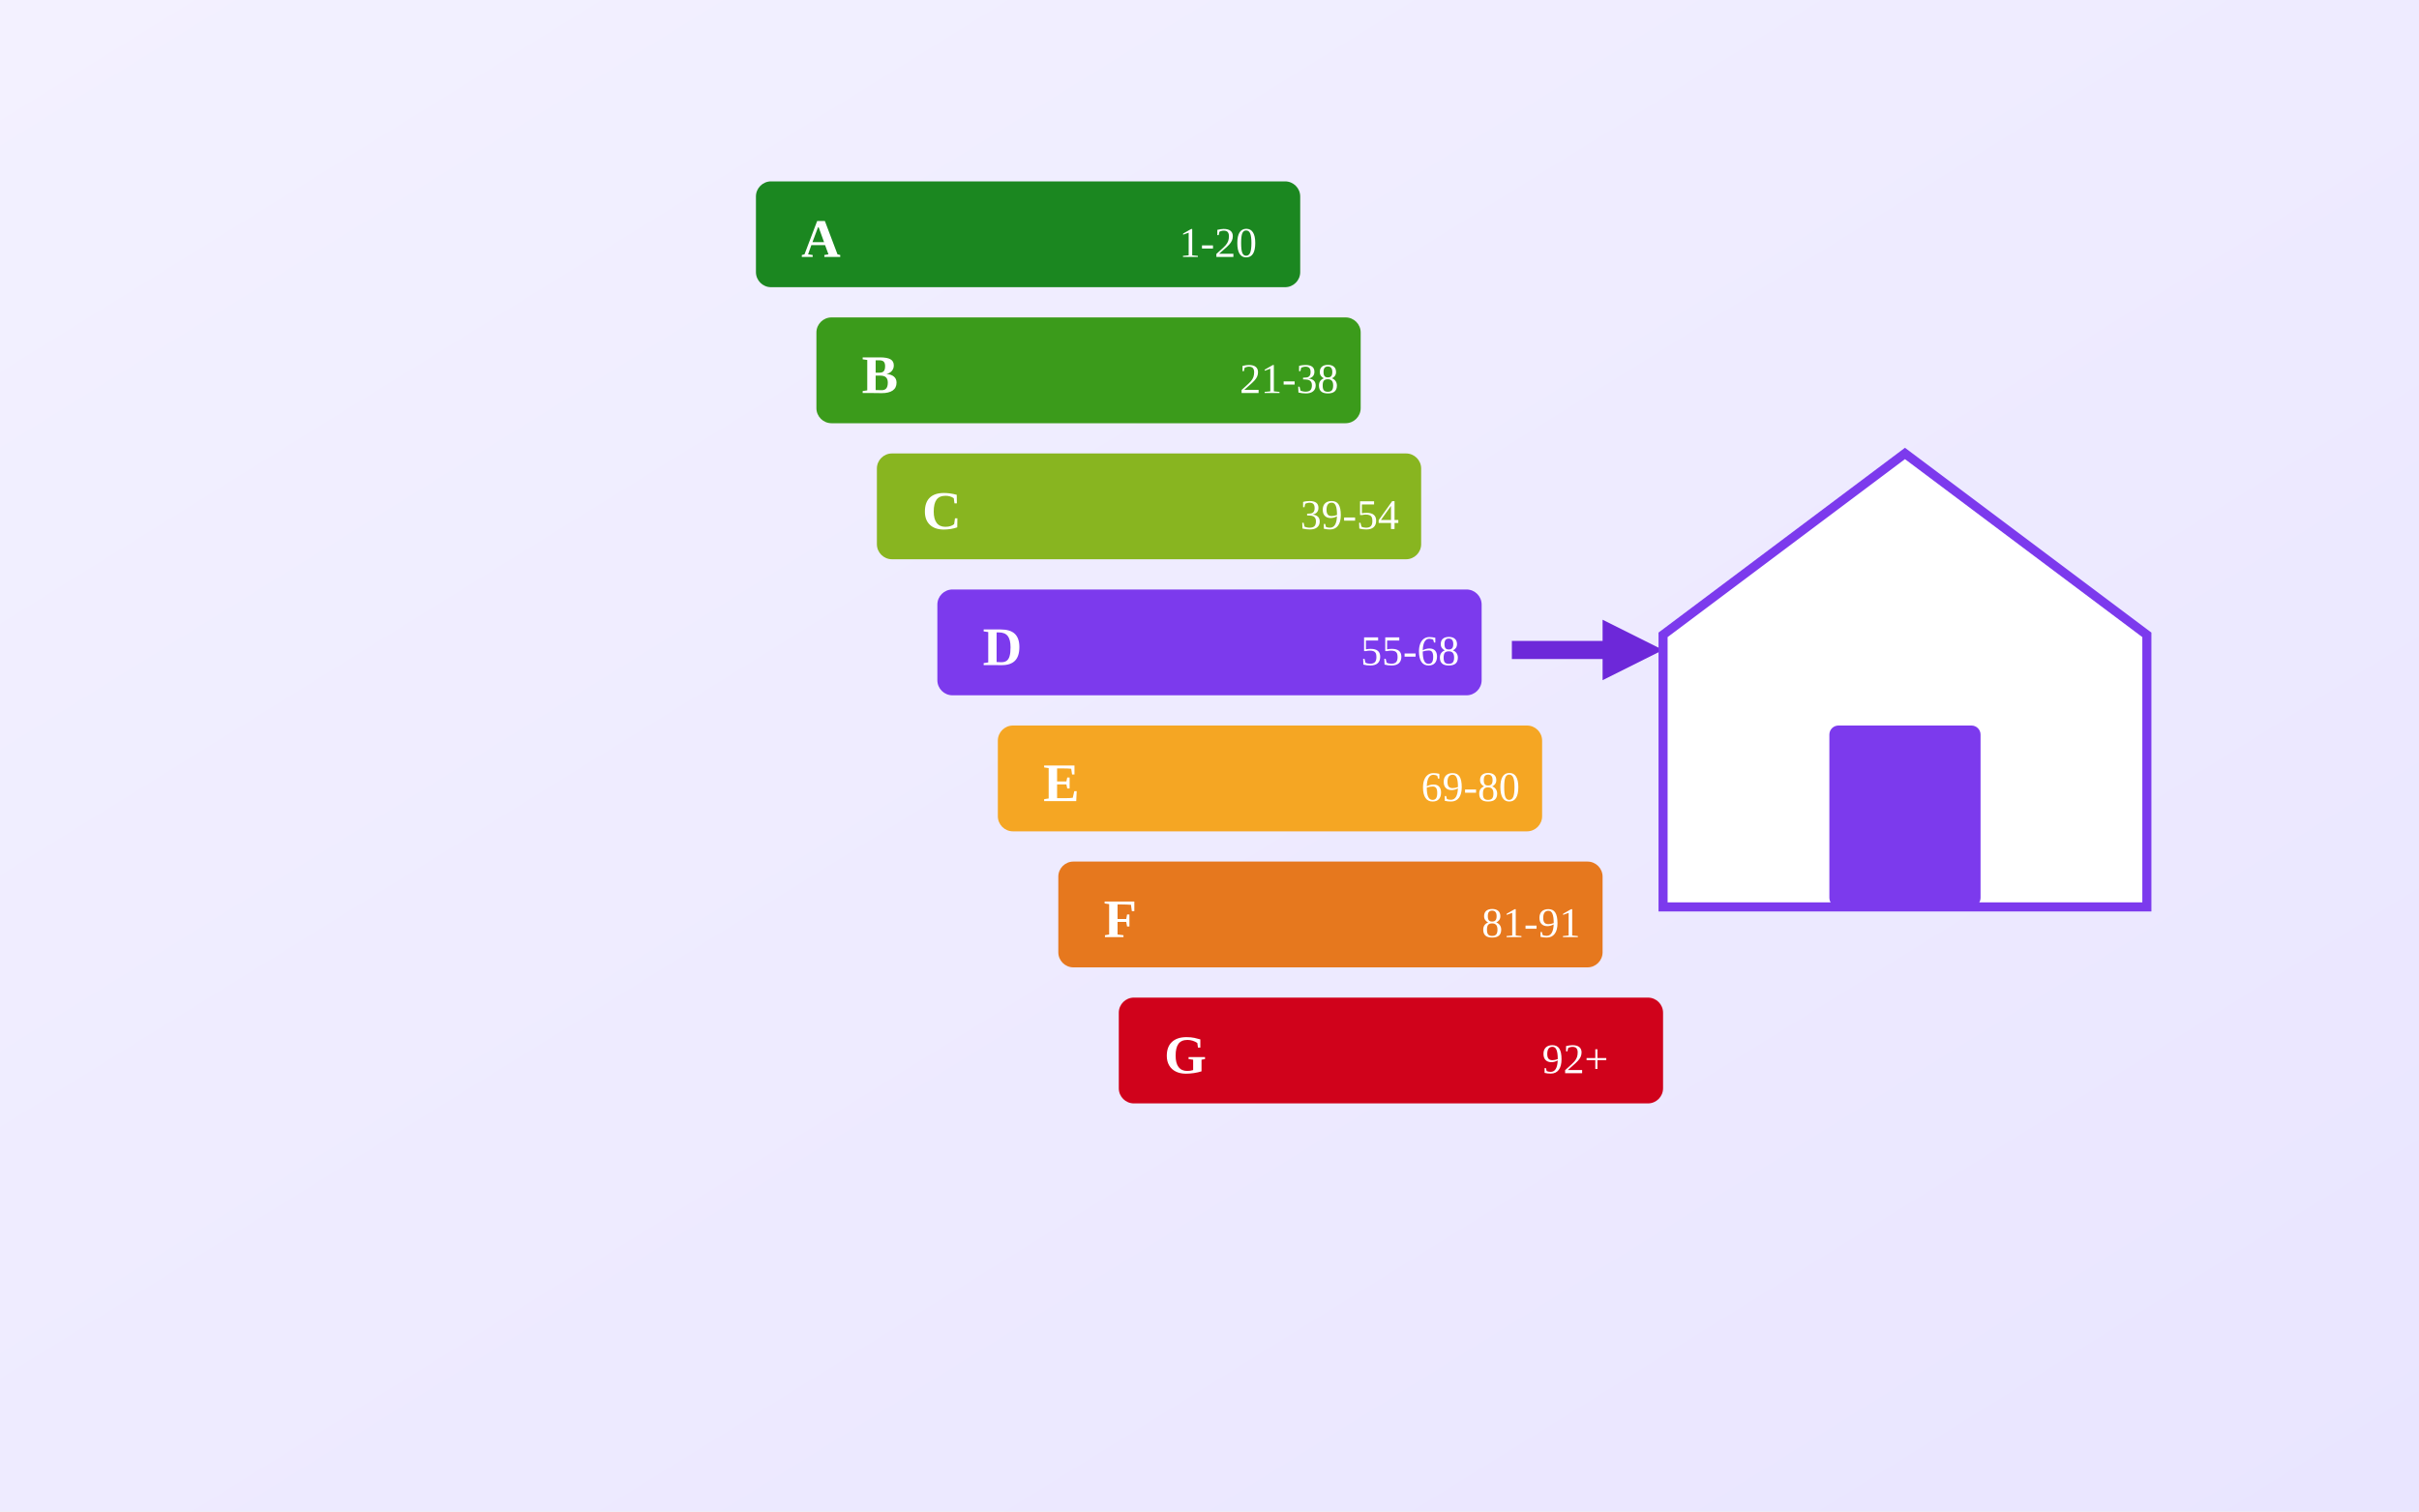
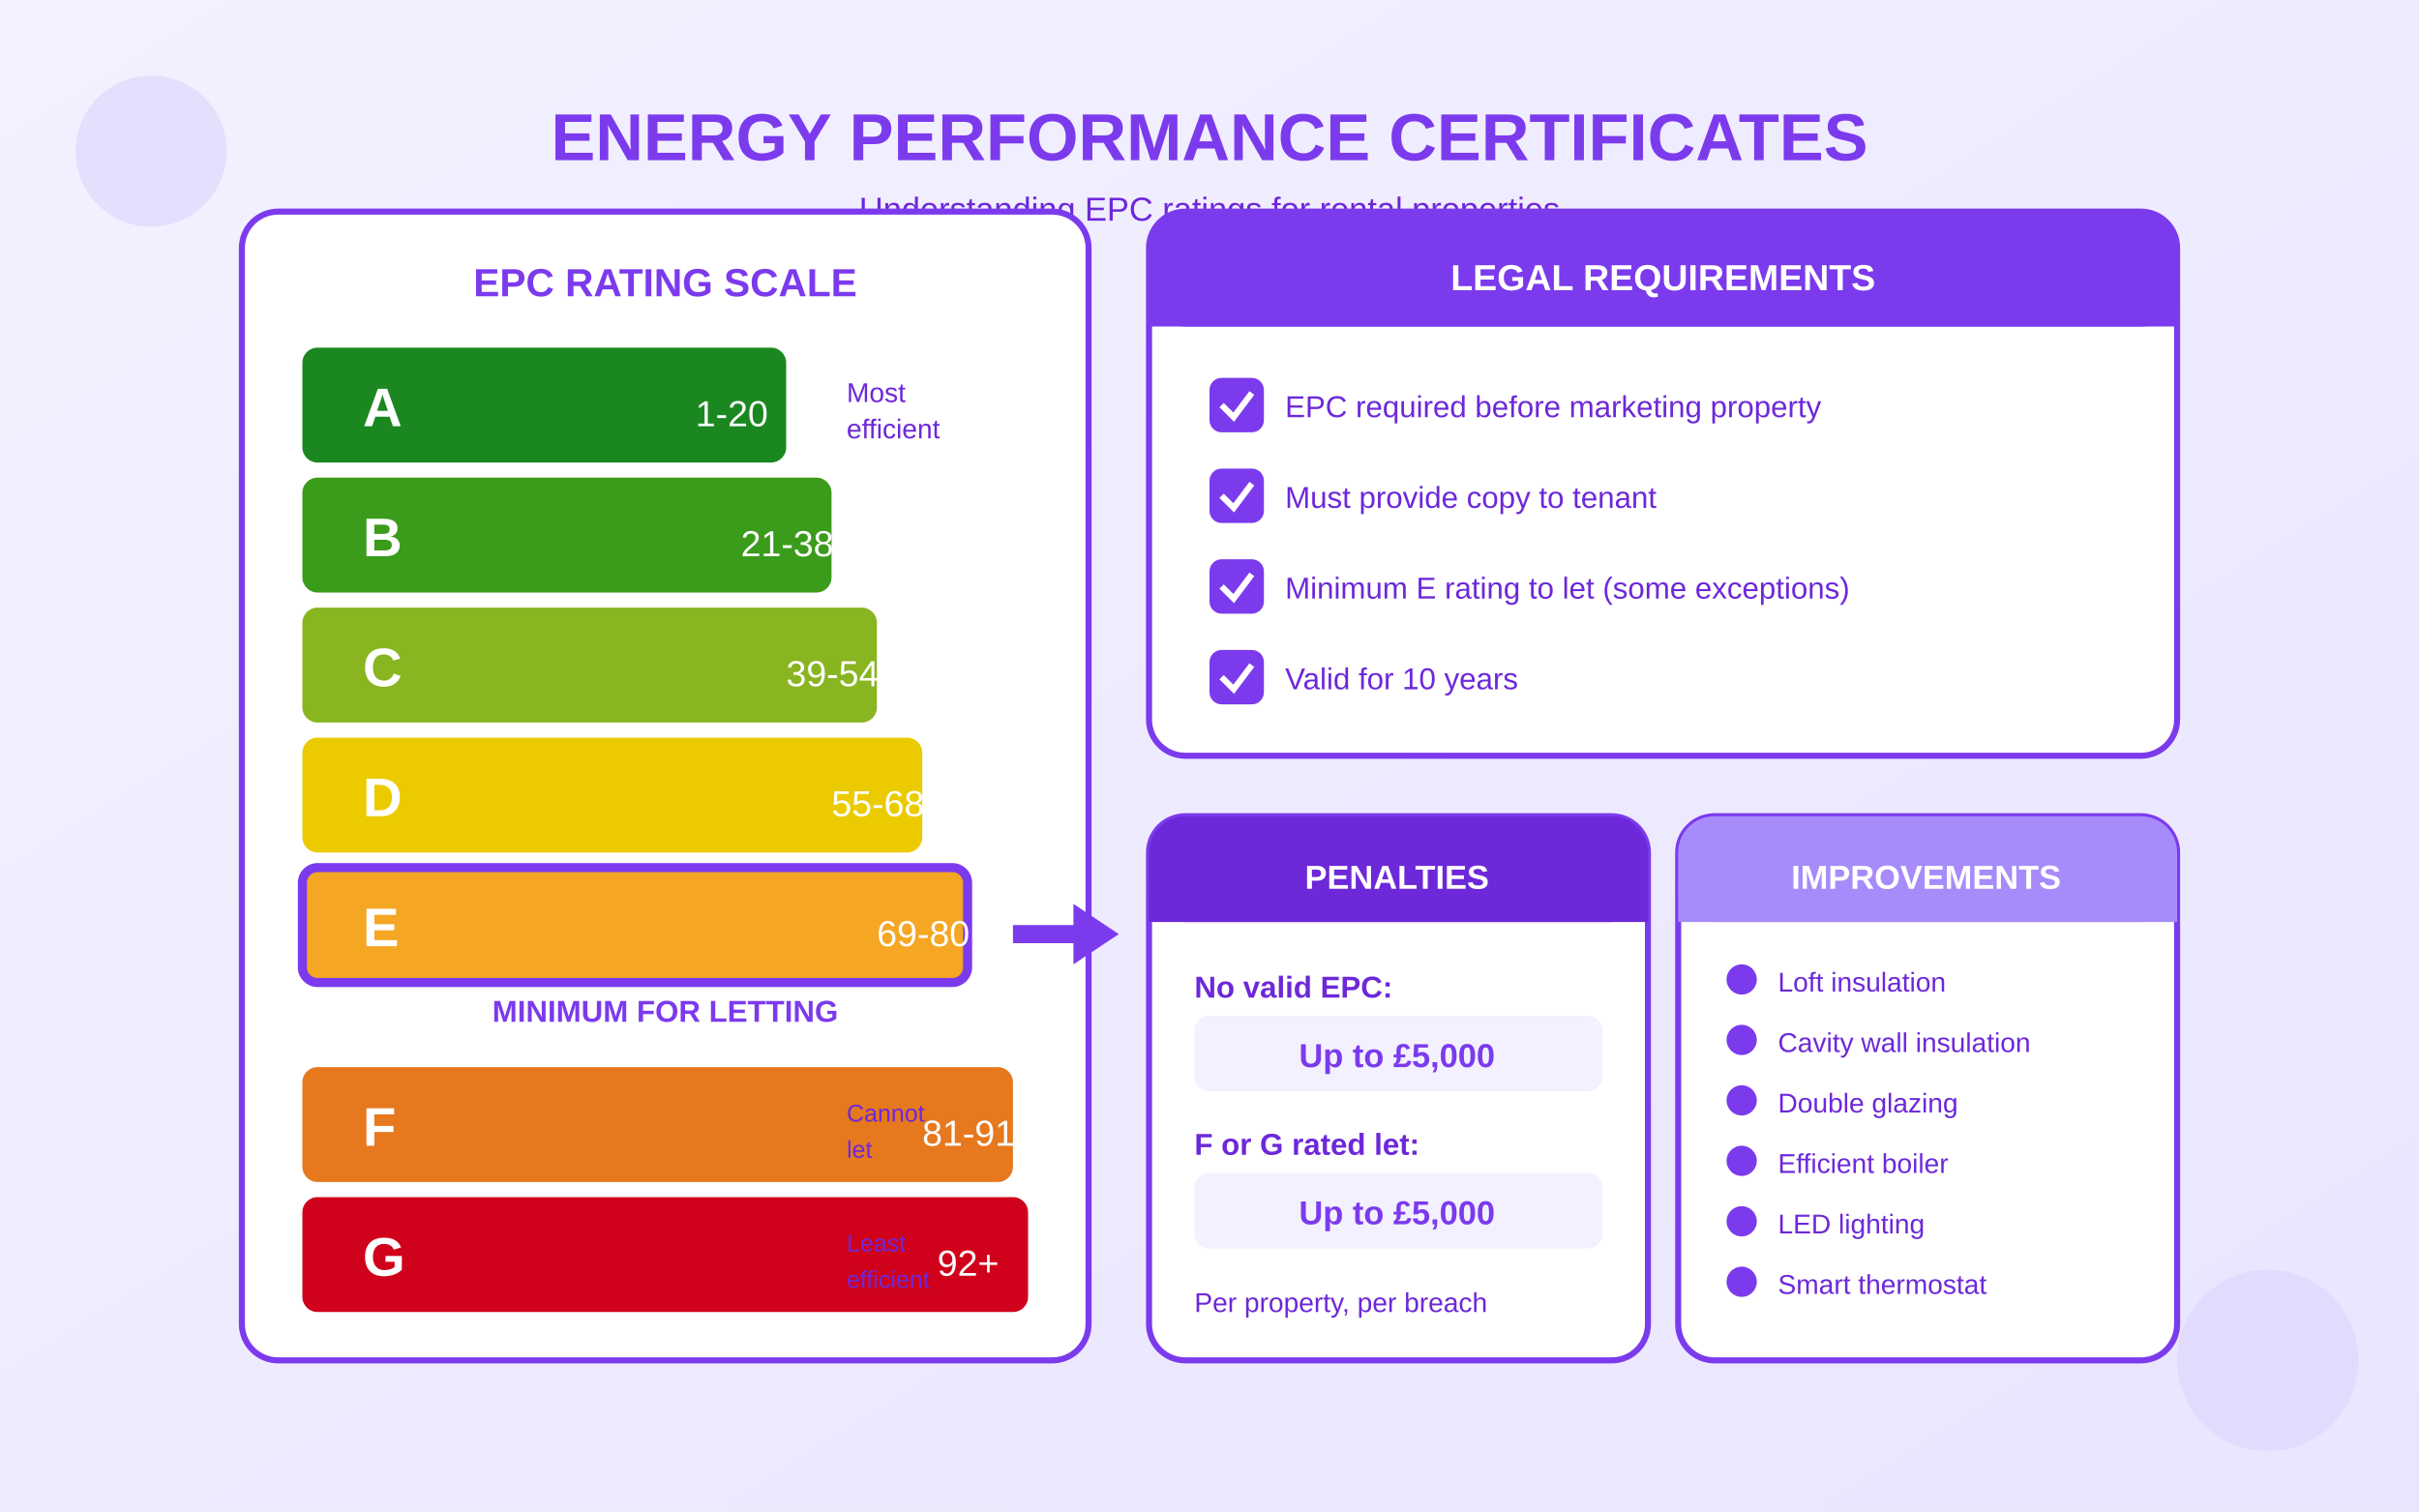
<svg xmlns="http://www.w3.org/2000/svg" viewBox="0 0 800 500">
  <defs>
    <linearGradient id="bgGrad" x1="0%" y1="0%" x2="100%" y2="100%">
      <stop offset="0%" style="stop-color:#F3F1FF" />
      <stop offset="100%" style="stop-color:#E9E5FF" />
    </linearGradient>
  </defs>
  <rect width="800" height="500" fill="url(#bgGrad)" />
-   <g transform="translate(250, 60)">
-     <g>
-       <rect x="0" y="0" width="180" height="35" rx="5" fill="#1B8720" />
-       <text x="15" y="25" fill="white" font-weight="bold" font-size="18">A</text>
-       <text x="140" y="25" fill="white" font-size="14">1-20</text>
+   <g transform="translate(80, 25)">
+     <text x="320" y="28" text-anchor="middle" fill="#7C3AED" font-size="22" font-weight="bold" font-family="Arial">ENERGY PERFORMANCE CERTIFICATES</text>
+     <text x="320" y="48" text-anchor="middle" fill="#6D28D9" font-size="11" font-family="Arial">Understanding EPC ratings for rental properties</text>
+   </g>
+   <g transform="translate(80, 70)">
+     <rect x="0" y="0" width="280" height="380" rx="12" fill="white" stroke="#7C3AED" stroke-width="2" />
+     <text x="140" y="28" text-anchor="middle" fill="#7C3AED" font-size="13" font-weight="bold" font-family="Arial">EPC RATING SCALE</text>
+     <g transform="translate(20, 45)">
+       <rect x="0" y="0" width="160" height="38" rx="5" fill="#1B8720" />
+       <text x="20" y="26" fill="white" font-weight="bold" font-size="18" font-family="Arial">A</text>
+       <text x="130" y="26" fill="white" font-size="12" font-family="Arial">1-20</text>
+       <text x="180" y="18" fill="#6D28D9" font-size="9" font-family="Arial">Most</text>
+       <text x="180" y="30" fill="#6D28D9" font-size="9" font-family="Arial">efficient</text>
    </g>
-     <g>
-       <rect x="20" y="45" width="180" height="35" rx="5" fill="#3B9B1B" />
-       <text x="35" y="70" fill="white" font-weight="bold" font-size="18">B</text>
-       <text x="160" y="70" fill="white" font-size="14">21-38</text>
+     <g transform="translate(20, 88)">
+       <rect x="0" y="0" width="175" height="38" rx="5" fill="#3B9B1B" />
+       <text x="20" y="26" fill="white" font-weight="bold" font-size="18" font-family="Arial">B</text>
+       <text x="145" y="26" fill="white" font-size="12" font-family="Arial">21-38</text>
    </g>
-     <g>
-       <rect x="40" y="90" width="180" height="35" rx="5" fill="#88B520" />
-       <text x="55" y="115" fill="white" font-weight="bold" font-size="18">C</text>
-       <text x="180" y="115" fill="white" font-size="14">39-54</text>
+     <g transform="translate(20, 131)">
+       <rect x="0" y="0" width="190" height="38" rx="5" fill="#88B520" />
+       <text x="20" y="26" fill="white" font-weight="bold" font-size="18" font-family="Arial">C</text>
+       <text x="160" y="26" fill="white" font-size="12" font-family="Arial">39-54</text>
    </g>
-     <g>
-       <rect x="60" y="135" width="180" height="35" rx="5" fill="#7C3AED" />
-       <text x="75" y="160" fill="white" font-weight="bold" font-size="18">D</text>
-       <text x="200" y="160" fill="white" font-size="14">55-68</text>
-       <polygon points="250,152 280,152 280,145 300,155 280,165 280,158 250,158" fill="#6D28D9" />
+     <g transform="translate(20, 174)">
+       <rect x="0" y="0" width="205" height="38" rx="5" fill="#EBCB00" />
+       <text x="20" y="26" fill="white" font-weight="bold" font-size="18" font-family="Arial">D</text>
+       <text x="175" y="26" fill="white" font-size="12" font-family="Arial">55-68</text>
    </g>
-     <g>
-       <rect x="80" y="180" width="180" height="35" rx="5" fill="#F5A623" />
-       <text x="95" y="205" fill="white" font-weight="bold" font-size="18">E</text>
-       <text x="220" y="205" fill="white" font-size="14">69-80</text>
+     <g transform="translate(20, 217)">
+       <rect x="0" y="0" width="220" height="38" rx="5" fill="#F5A623" stroke="#7C3AED" stroke-width="3" />
+       <text x="20" y="26" fill="white" font-weight="bold" font-size="18" font-family="Arial">E</text>
+       <text x="190" y="26" fill="white" font-size="12" font-family="Arial">69-80</text>
+       <polygon points="235,19 255,19 255,12 270,22 255,32 255,25 235,25" fill="#7C3AED" />
    </g>
-     <g>
-       <rect x="100" y="225" width="180" height="35" rx="5" fill="#E6781E" />
-       <text x="115" y="250" fill="white" font-weight="bold" font-size="18">F</text>
-       <text x="240" y="250" fill="white" font-size="14">81-91</text>
+     <text x="140" y="268" text-anchor="middle" fill="#7C3AED" font-size="10" font-weight="bold" font-family="Arial">MINIMUM FOR LETTING</text>
+     <g transform="translate(20, 283)">
+       <rect x="0" y="0" width="235" height="38" rx="5" fill="#E6781E" />
+       <text x="20" y="26" fill="white" font-weight="bold" font-size="18" font-family="Arial">F</text>
+       <text x="205" y="26" fill="white" font-size="12" font-family="Arial">81-91</text>
+       <text x="180" y="18" fill="#6D28D9" font-size="8" font-family="Arial">Cannot</text>
+       <text x="180" y="30" fill="#6D28D9" font-size="8" font-family="Arial">let</text>
    </g>
-     <g>
-       <rect x="120" y="270" width="180" height="35" rx="5" fill="#D0021B" />
-       <text x="135" y="295" fill="white" font-weight="bold" font-size="18">G</text>
-       <text x="260" y="295" fill="white" font-size="14">92+</text>
+     <g transform="translate(20, 326)">
+       <rect x="0" y="0" width="240" height="38" rx="5" fill="#D0021B" />
+       <text x="20" y="26" fill="white" font-weight="bold" font-size="18" font-family="Arial">G</text>
+       <text x="210" y="26" fill="white" font-size="12" font-family="Arial">92+</text>
+       <text x="180" y="18" fill="#6D28D9" font-size="8" font-family="Arial">Least</text>
+       <text x="180" y="30" fill="#6D28D9" font-size="8" font-family="Arial">efficient</text>
    </g>
  </g>
-   <g transform="translate(550, 150)">
-     <path d="M80 0 L160 60 L160 150 L0 150 L0 60 Z" fill="white" stroke="#7C3AED" stroke-width="3" />
-     <rect x="55" y="90" width="50" height="60" rx="3" fill="#7C3AED" />
+   <g transform="translate(380, 70)">
+     <rect x="0" y="0" width="340" height="180" rx="12" fill="white" stroke="#7C3AED" stroke-width="2" />
+     <rect x="0" y="0" width="340" height="38" rx="12" fill="#7C3AED" />
+     <rect x="0" y="26" width="340" height="12" fill="#7C3AED" />
+     <text x="170" y="26" text-anchor="middle" fill="white" font-size="12" font-weight="bold" font-family="Arial">LEGAL REQUIREMENTS</text>
+     <g transform="translate(20, 55)">
+       <rect x="0" y="0" width="18" height="18" rx="4" fill="#7C3AED" />
+       <path d="M4 9 L8 13 L14 5" stroke="white" stroke-width="2" fill="none" />
+       <text x="25" y="13" fill="#6D28D9" font-size="10" font-family="Arial">EPC required before marketing property</text>
+     </g>
+     <g transform="translate(20, 85)">
+       <rect x="0" y="0" width="18" height="18" rx="4" fill="#7C3AED" />
+       <path d="M4 9 L8 13 L14 5" stroke="white" stroke-width="2" fill="none" />
+       <text x="25" y="13" fill="#6D28D9" font-size="10" font-family="Arial">Must provide copy to tenant</text>
+     </g>
+     <g transform="translate(20, 115)">
+       <rect x="0" y="0" width="18" height="18" rx="4" fill="#7C3AED" />
+       <path d="M4 9 L8 13 L14 5" stroke="white" stroke-width="2" fill="none" />
+       <text x="25" y="13" fill="#6D28D9" font-size="10" font-family="Arial">Minimum E rating to let (some exceptions)</text>
+     </g>
+     <g transform="translate(20, 145)">
+       <rect x="0" y="0" width="18" height="18" rx="4" fill="#7C3AED" />
+       <path d="M4 9 L8 13 L14 5" stroke="white" stroke-width="2" fill="none" />
+       <text x="25" y="13" fill="#6D28D9" font-size="10" font-family="Arial">Valid for 10 years</text>
+     </g>
  </g>
+   <g transform="translate(380, 270)">
+     <rect x="0" y="0" width="165" height="180" rx="12" fill="white" stroke="#7C3AED" stroke-width="2" />
+     <rect x="0" y="0" width="165" height="35" rx="12" fill="#6D28D9" />
+     <rect x="0" y="23" width="165" height="12" fill="#6D28D9" />
+     <text x="82" y="24" text-anchor="middle" fill="white" font-size="11" font-weight="bold" font-family="Arial">PENALTIES</text>
+     <g transform="translate(15, 48)">
+       <text x="0" y="12" fill="#6D28D9" font-size="10" font-weight="bold" font-family="Arial">No valid EPC:</text>
+       <rect x="0" y="18" width="135" height="25" rx="5" fill="#F3F1FF" />
+       <text x="67" y="35" text-anchor="middle" fill="#7C3AED" font-size="11" font-weight="bold" font-family="Arial">Up to £5,000</text>
+     </g>
+     <g transform="translate(15, 100)">
+       <text x="0" y="12" fill="#6D28D9" font-size="10" font-weight="bold" font-family="Arial">F or G rated let:</text>
+       <rect x="0" y="18" width="135" height="25" rx="5" fill="#F3F1FF" />
+       <text x="67" y="35" text-anchor="middle" fill="#7C3AED" font-size="11" font-weight="bold" font-family="Arial">Up to £5,000</text>
+     </g>
+     <g transform="translate(15, 152)">
+       <text x="0" y="12" fill="#6D28D9" font-size="9" font-family="Arial">Per property, per breach</text>
+     </g>
+   </g>
+   <g transform="translate(555, 270)">
+     <rect x="0" y="0" width="165" height="180" rx="12" fill="white" stroke="#7C3AED" stroke-width="2" />
+     <rect x="0" y="0" width="165" height="35" rx="12" fill="#A78BFA" />
+     <rect x="0" y="23" width="165" height="12" fill="#A78BFA" />
+     <text x="82" y="24" text-anchor="middle" fill="white" font-size="11" font-weight="bold" font-family="Arial">IMPROVEMENTS</text>
+     <g transform="translate(15, 48)">
+       <circle cx="6" cy="6" r="5" fill="#7C3AED" />
+       <text x="18" y="10" fill="#6D28D9" font-size="9" font-family="Arial">Loft insulation</text>
+     </g>
+     <g transform="translate(15, 68)">
+       <circle cx="6" cy="6" r="5" fill="#7C3AED" />
+       <text x="18" y="10" fill="#6D28D9" font-size="9" font-family="Arial">Cavity wall insulation</text>
+     </g>
+     <g transform="translate(15, 88)">
+       <circle cx="6" cy="6" r="5" fill="#7C3AED" />
+       <text x="18" y="10" fill="#6D28D9" font-size="9" font-family="Arial">Double glazing</text>
+     </g>
+     <g transform="translate(15, 108)">
+       <circle cx="6" cy="6" r="5" fill="#7C3AED" />
+       <text x="18" y="10" fill="#6D28D9" font-size="9" font-family="Arial">Efficient boiler</text>
+     </g>
+     <g transform="translate(15, 128)">
+       <circle cx="6" cy="6" r="5" fill="#7C3AED" />
+       <text x="18" y="10" fill="#6D28D9" font-size="9" font-family="Arial">LED lighting</text>
+     </g>
+     <g transform="translate(15, 148)">
+       <circle cx="6" cy="6" r="5" fill="#7C3AED" />
+       <text x="18" y="10" fill="#6D28D9" font-size="9" font-family="Arial">Smart thermostat</text>
+     </g>
+   </g>
+   <circle cx="50" cy="50" r="25" fill="#7C3AED" opacity="0.1" />
+   <circle cx="750" cy="450" r="30" fill="#A78BFA" opacity="0.12" />
</svg>
